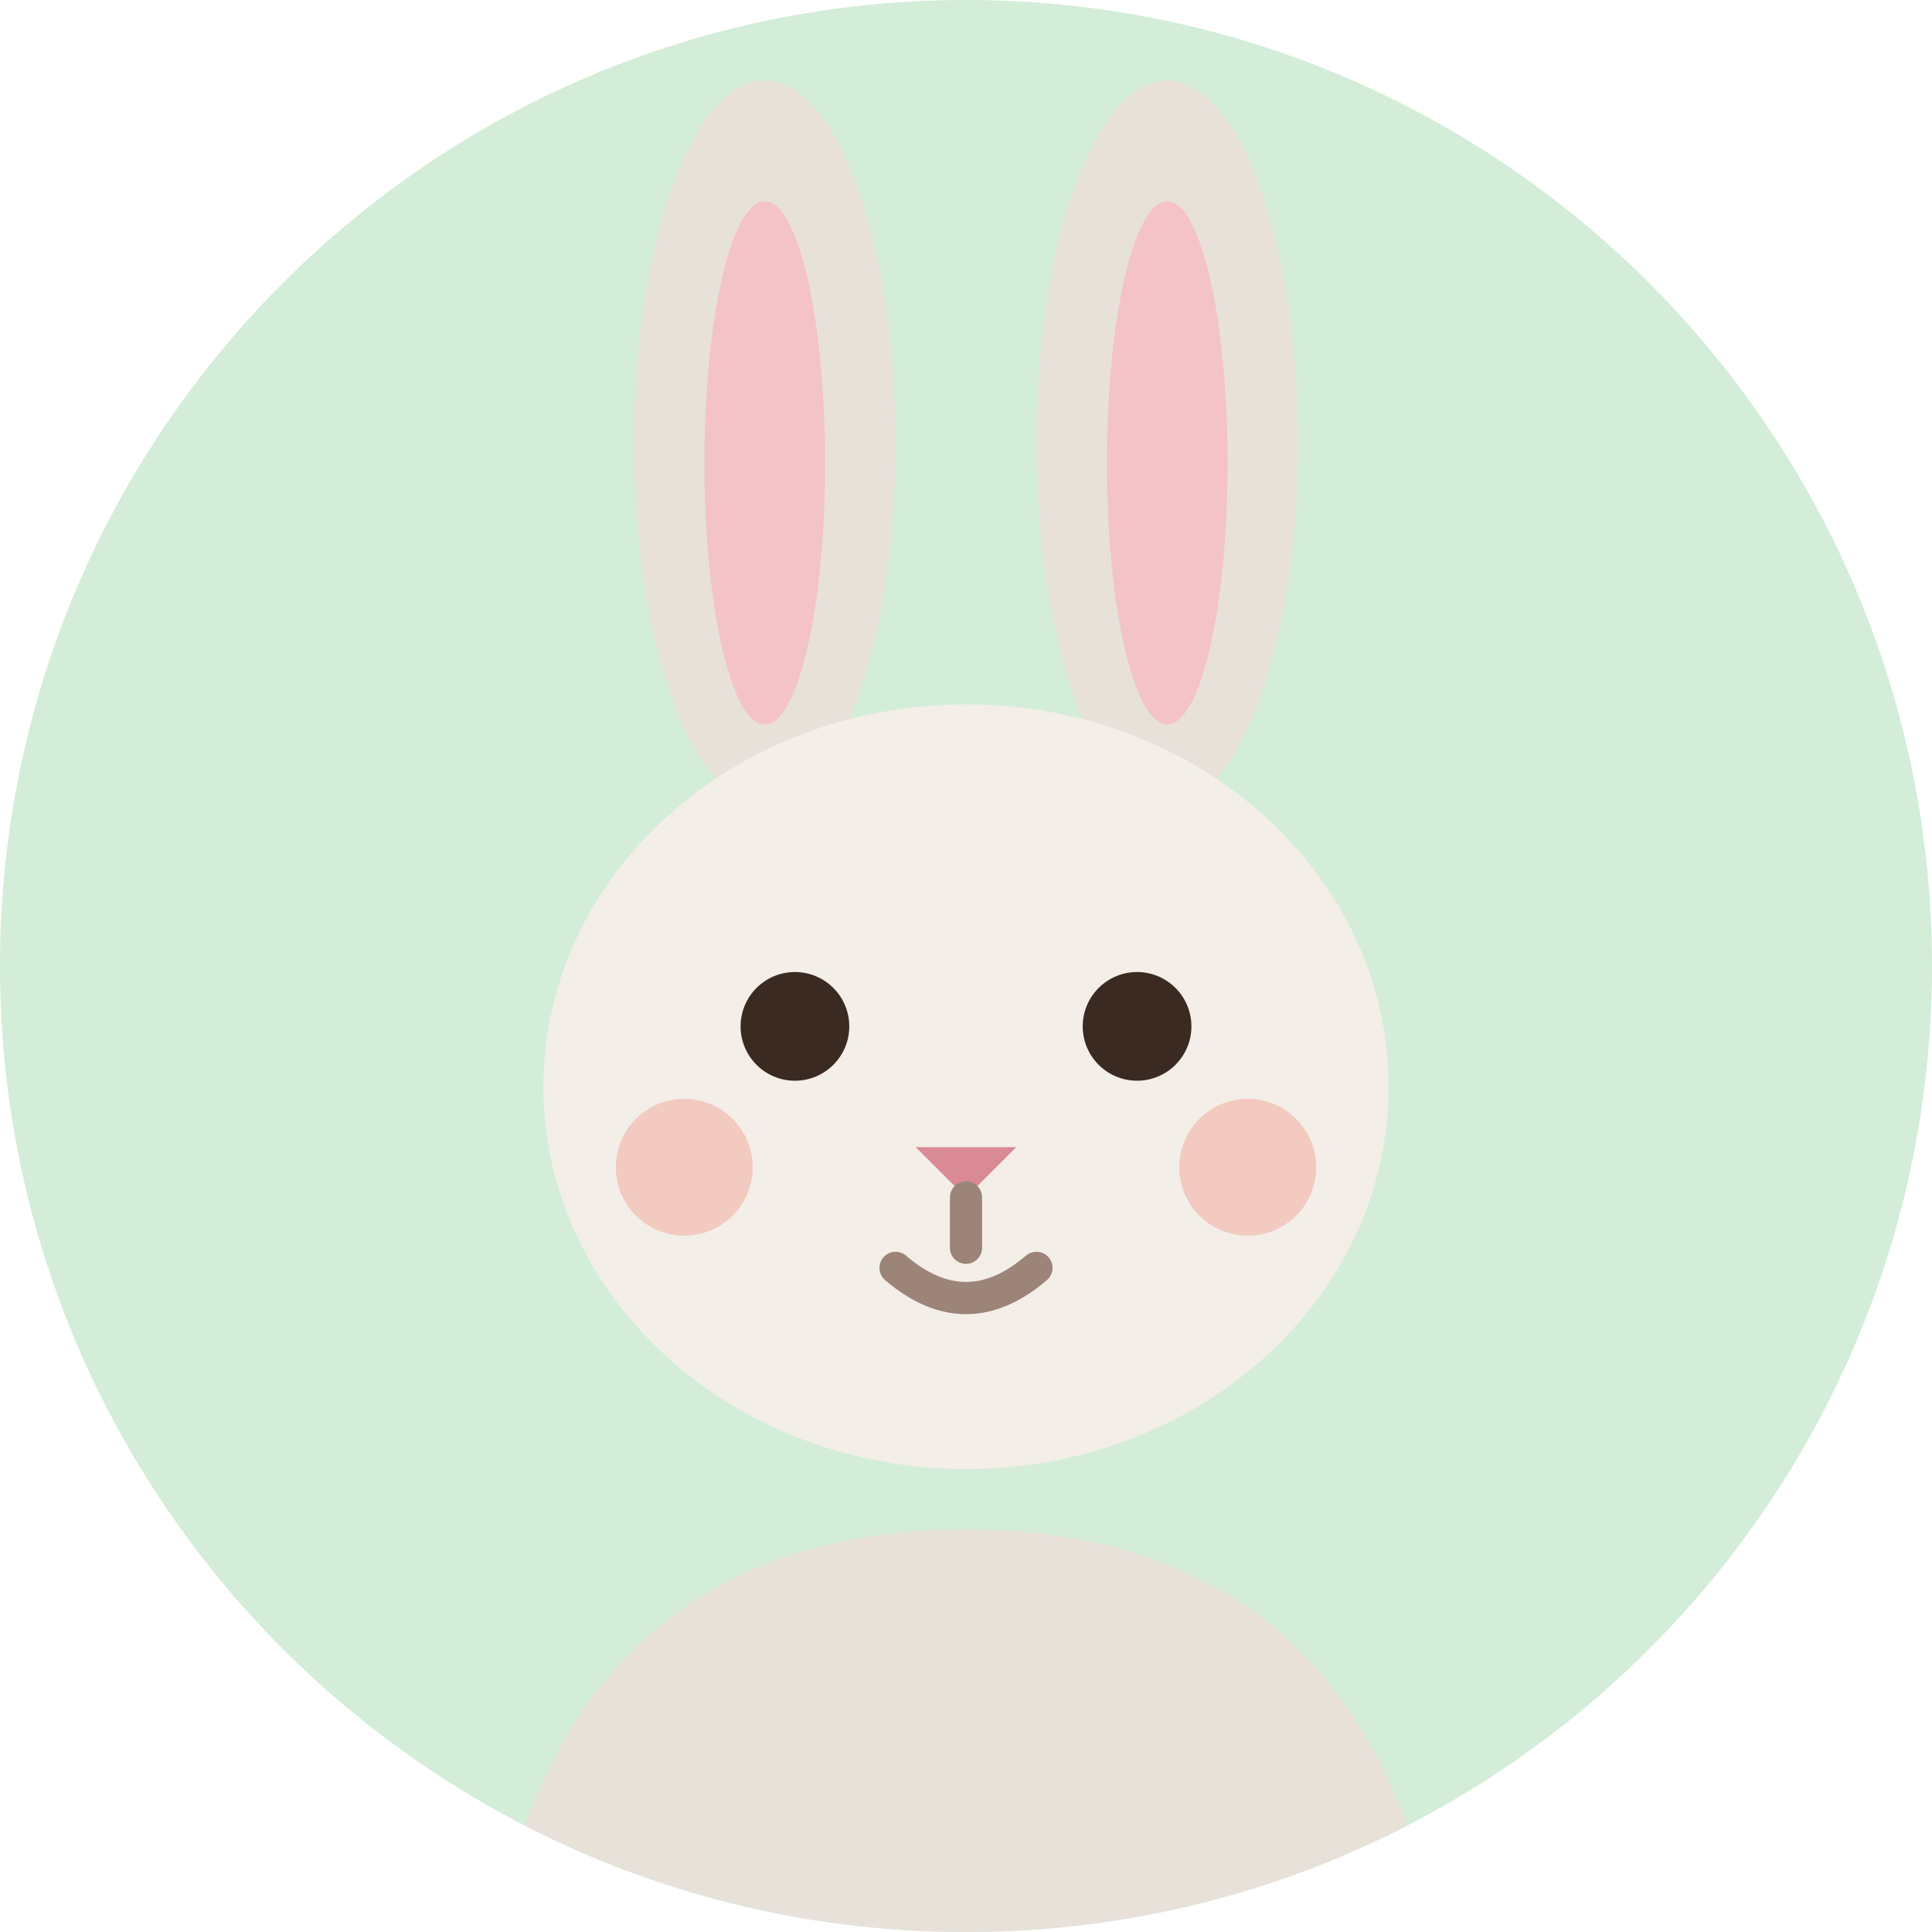
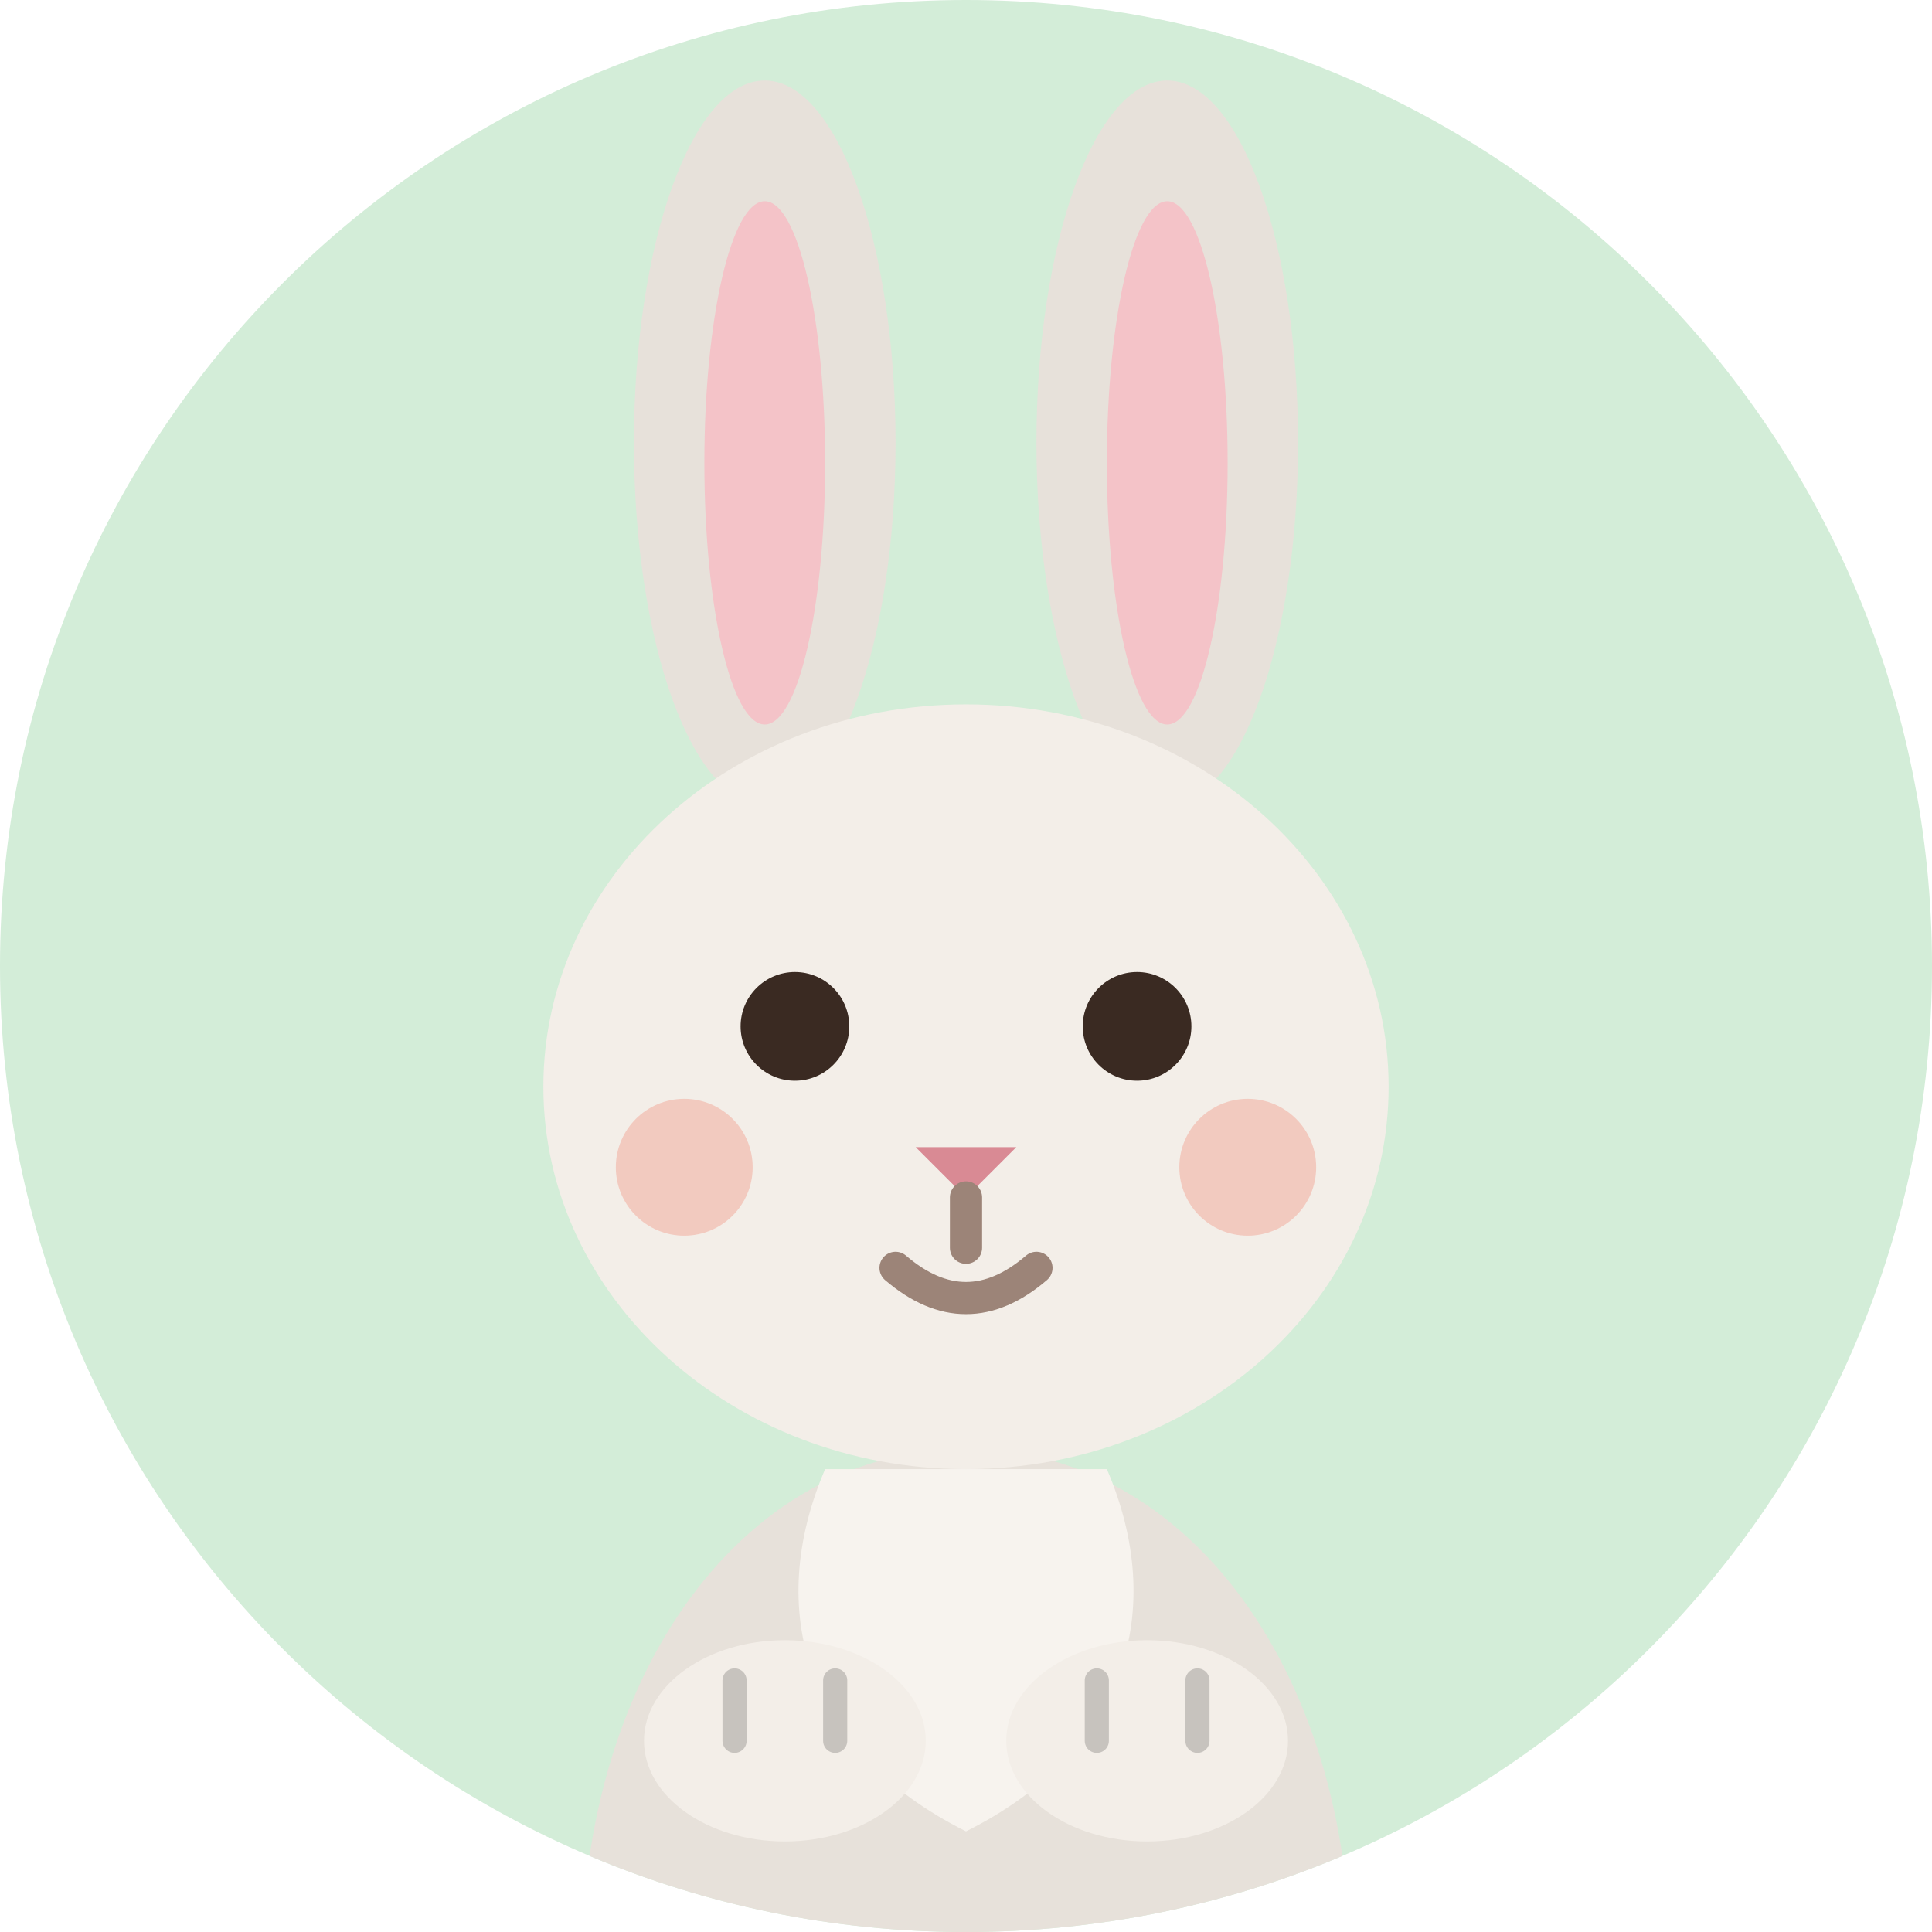
<svg xmlns="http://www.w3.org/2000/svg" viewBox="0 0 96 96" width="96" height="96" fill="none">
  <defs>
    <clipPath id="clip-rabbit">
      <circle cx="48" cy="48" r="48" />
    </clipPath>
  </defs>
  <circle cx="48" cy="48" r="48" fill="#D3EDD8" />
  <g clip-path="url(#clip-rabbit)">
-     <path d="M24 100 C26 82 36 76 48 76 C60 76 70 82 72 100 Z" fill="#E7E1DA" />
+     <path d="M29 100 C28 85 36 72 48 72 C60 72 68 85 67 100 Z" fill="#E7E1DA" />
+     <path d="M41 73 C38 80 40 87 48 91 C56 87 58 80 55 73 Z" fill="#F7F3EE" />
+     <ellipse cx="39" cy="86.5" rx="7" ry="5" fill="#F3EEE8" />
+     <ellipse cx="57" cy="86.5" rx="7" ry="5" fill="#F3EEE8" />
+     <path d="M36.5 83.5 V86.5 M41.5 83.5 V86.5 M54.5 83.5 V86.5 M59.5 83.5 V86.5" stroke="#000000" stroke-opacity="0.18" stroke-width="1.2" stroke-linecap="round" />
    <ellipse cx="38" cy="22" rx="6.5" ry="18" fill="#E7E1DA" />
    <ellipse cx="58" cy="22" rx="6.5" ry="18" fill="#E7E1DA" />
    <ellipse cx="38" cy="23" rx="3" ry="13" fill="#F4C3C8" />
    <ellipse cx="58" cy="23" rx="3" ry="13" fill="#F4C3C8" />
    <ellipse cx="48" cy="54" rx="21" ry="19" fill="#F3EEE8" />
    <circle cx="39.5" cy="51" r="2.7" fill="#3A2A22" />
    <circle cx="56.5" cy="51" r="2.7" fill="#3A2A22" />
    <circle cx="34" cy="58" r="3.4" fill="#F29E8E" opacity="0.45" />
    <circle cx="62" cy="58" r="3.4" fill="#F29E8E" opacity="0.45" />
    <path d="M45.5 57 H50.5 L48 59.5 Z" fill="#D98A94" />
    <path d="M48 59.5 V62 M44.5 63 Q48 66 51.5 63" stroke="#9C8478" stroke-width="1.6" stroke-linecap="round" />
  </g>
</svg>
